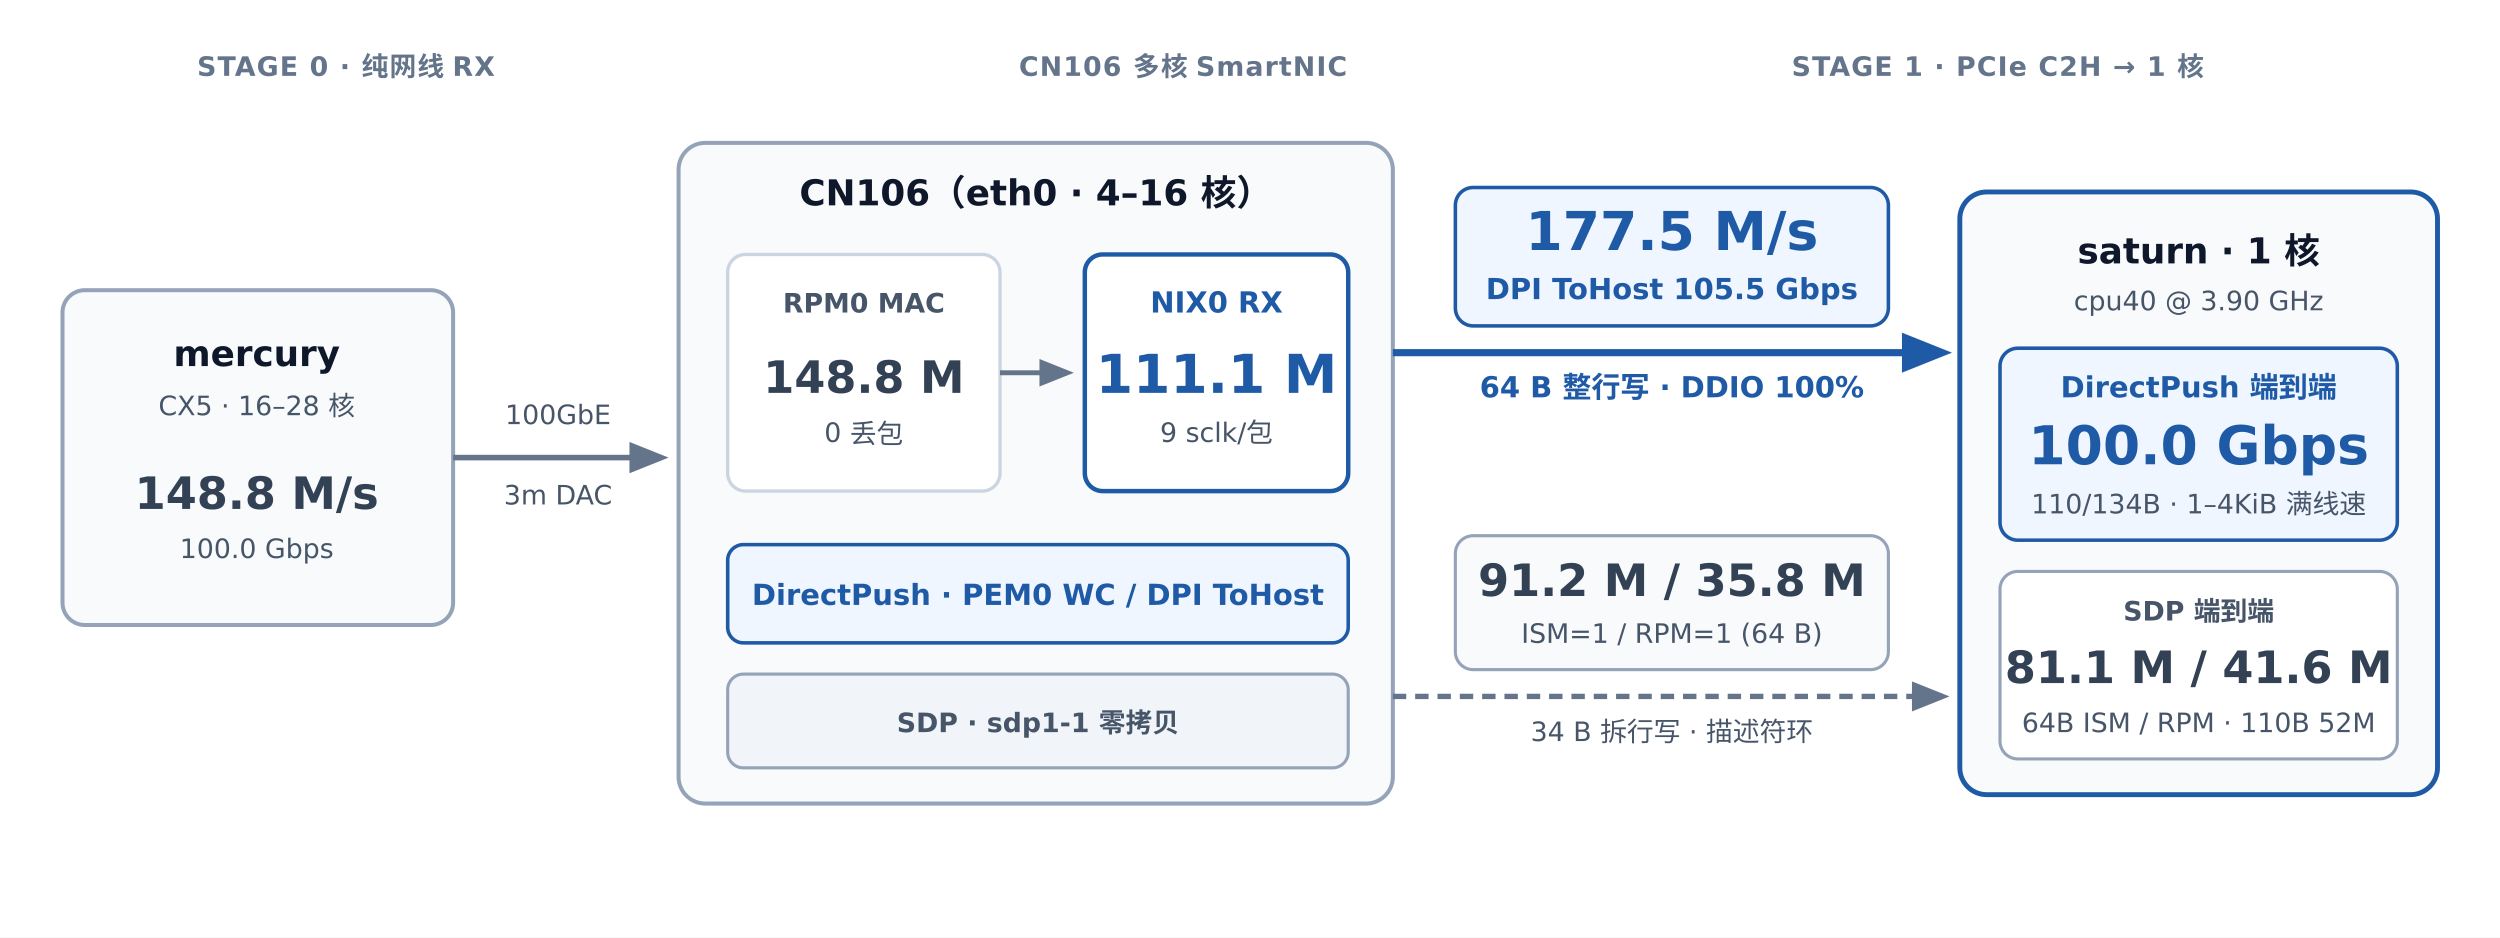
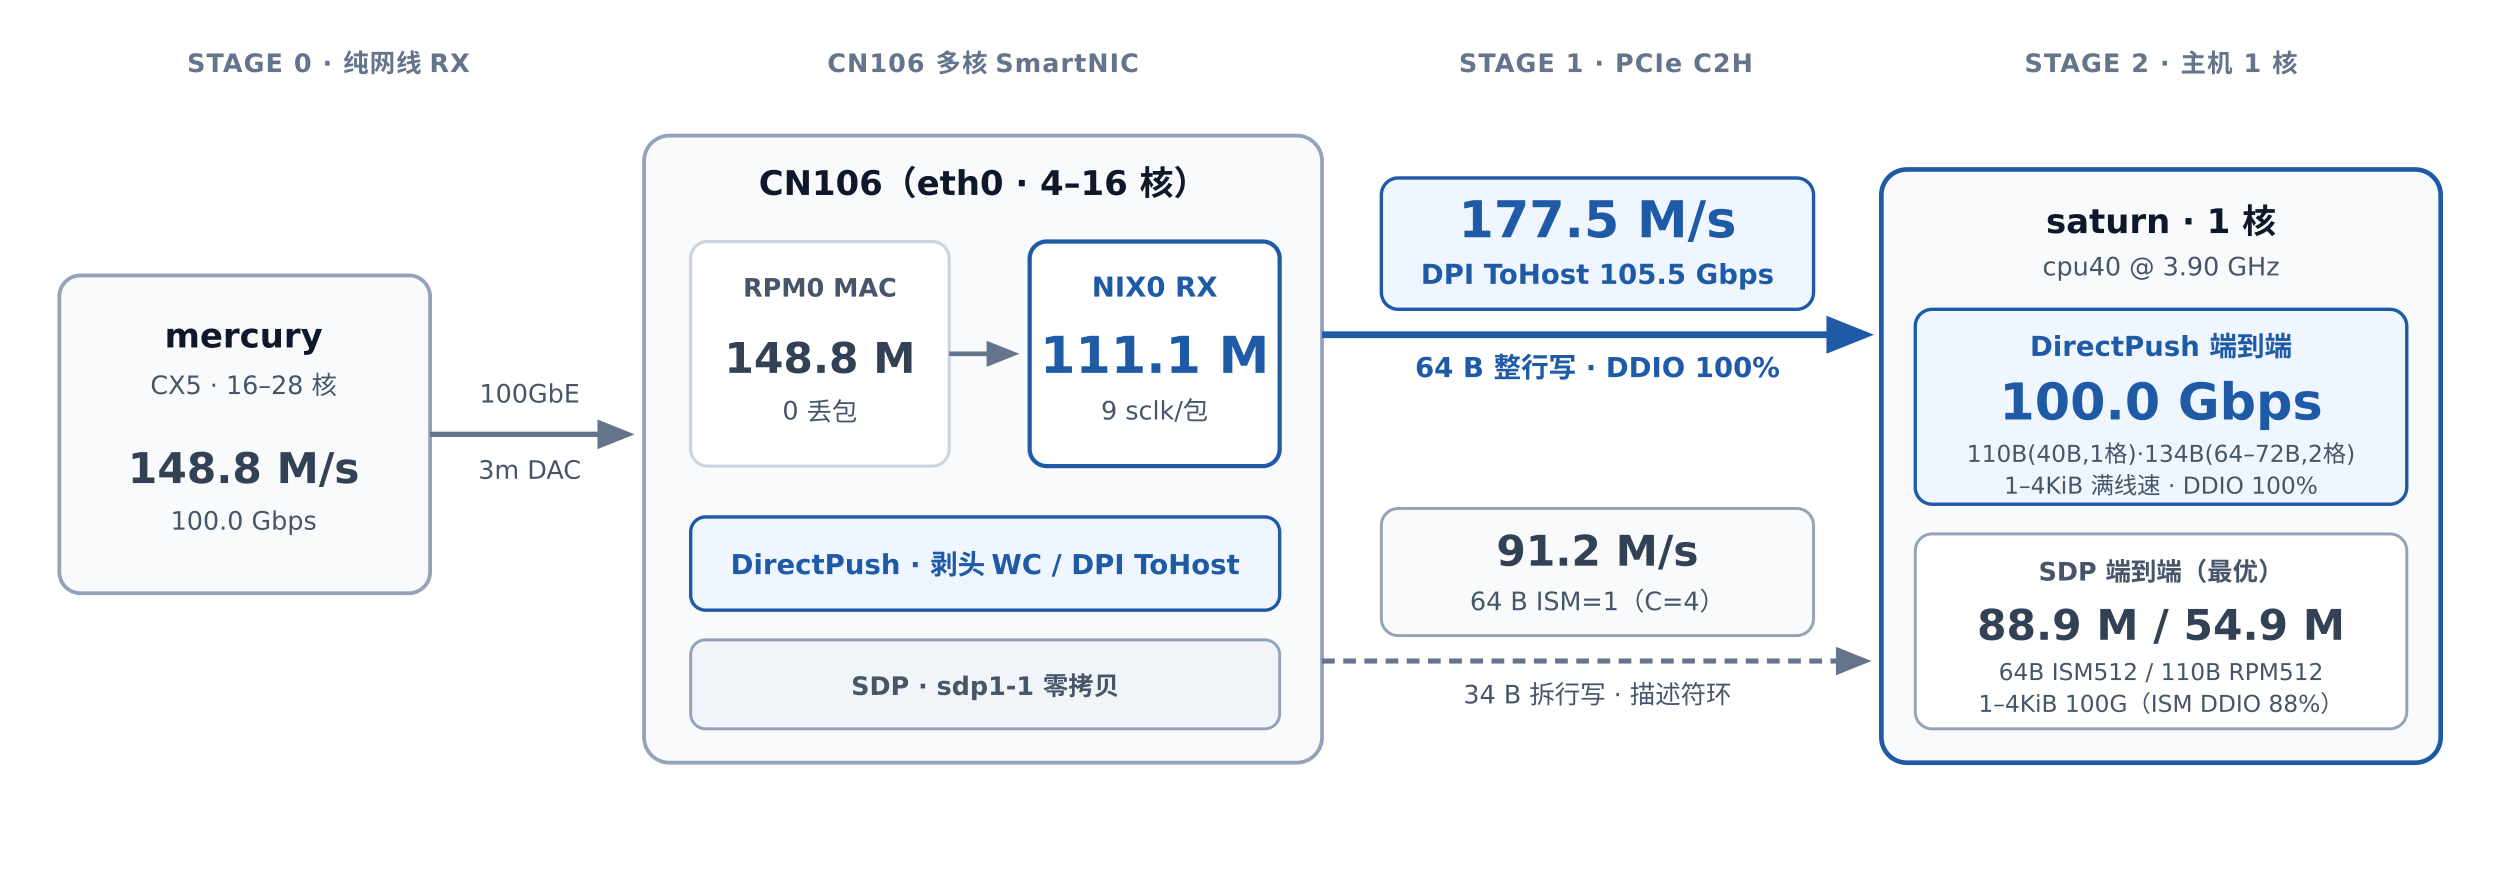
- <svg xmlns="http://www.w3.org/2000/svg" viewBox="0 0 1120 420" width="1120" height="420">
+ <svg xmlns="http://www.w3.org/2000/svg" viewBox="0 0 1180 420" width="1180" height="420">
  <defs>
    <marker id="arr-gray" viewBox="0 0 10 10" refX="8" refY="5" markerWidth="7" markerHeight="7" orient="auto-start-reverse">
      <path d="M 0 1 L 10 5 L 0 9 z" fill="#64748b" />
    </marker>
    <marker id="arr-blue" viewBox="0 0 10 10" refX="8" refY="5" markerWidth="7" markerHeight="7" orient="auto-start-reverse">
      <path d="M 0 1 L 10 5 L 0 9 z" fill="#1f5aa6" />
    </marker>
    <style>
      .t-sans { font-family: "DejaVu Sans", "Droid Sans Fallback", sans-serif; }
      .box-title { font-size: 16px; font-weight: 700; fill: #0f172a; }
      .box-sub { font-size: 12px; fill: #475569; }
      .stage-tag { font-size: 12px; font-weight: 700; fill: #64748b; letter-spacing: 0.5px; }
      .num-big { font-size: 24px; font-weight: 700; fill: #1f5aa6; }
      .num-gray { font-size: 20px; font-weight: 700; fill: #334155; }
      .lbl-sm { font-size: 12px; fill: #475569; }
+       .lbl-xs { font-size: 11px; fill: #475569; }
      .lbl-accent { font-size: 13px; font-weight: 700; fill: #1f5aa6; }
    </style>
  </defs>
-   <rect width="1120" height="420" fill="#ffffff" />
+   <rect width="1180" height="420" fill="#ffffff" />
  <text x="155" y="34" text-anchor="middle" class="t-sans stage-tag">STAGE 0 · 纯网线 RX</text>
-   <text x="530" y="34" text-anchor="middle" class="t-sans stage-tag">CN106 多核 SmartNIC</text>
-   <text x="895" y="34" text-anchor="middle" class="t-sans stage-tag">STAGE 1 · PCIe C2H → 1 核</text>
+   <text x="464" y="34" text-anchor="middle" class="t-sans stage-tag">CN106 多核 SmartNIC</text>
+   <text x="758" y="34" text-anchor="middle" class="t-sans stage-tag">STAGE 1 · PCIe C2H</text>
+   <text x="1020" y="34" text-anchor="middle" class="t-sans stage-tag">STAGE 2 · 主机 1 核</text>
  <rect x="28" y="130" width="175" height="150" rx="10" fill="#f8fafc" stroke="#94a3b8" stroke-width="1.8" />
  <text x="115" y="164" text-anchor="middle" class="t-sans box-title">mercury</text>
  <text x="115" y="186" text-anchor="middle" class="t-sans box-sub">CX5 · 16–28 核</text>
  <text x="115" y="228" text-anchor="middle" class="t-sans num-gray">148.8 M/s</text>
  <text x="115" y="250" text-anchor="middle" class="t-sans lbl-sm">100.0 Gbps</text>
  <line x1="203" y1="205" x2="296" y2="205" stroke="#64748b" stroke-width="2.5" marker-end="url(#arr-gray)" />
  <text x="250" y="190" text-anchor="middle" class="t-sans lbl-sm">100GbE</text>
  <text x="250" y="226" text-anchor="middle" class="t-sans lbl-sm">3m DAC</text>
  <rect x="304" y="64" width="320" height="296" rx="12" fill="#f8fafc" stroke="#94a3b8" stroke-width="1.8" />
  <text x="464" y="92" text-anchor="middle" class="t-sans box-title">CN106（eth0 · 4–16 核）</text>
  <rect x="326" y="114" width="122" height="106" rx="8" fill="#ffffff" stroke="#cbd5e1" stroke-width="1.5" />
  <text x="387" y="140" text-anchor="middle" class="t-sans box-sub" font-weight="700">RPM0 MAC</text>
  <text x="387" y="176" text-anchor="middle" class="t-sans num-gray">148.8 M</text>
  <text x="387" y="198" text-anchor="middle" class="t-sans lbl-sm">0 丢包</text>
  <line x1="448" y1="167" x2="478" y2="167" stroke="#64748b" stroke-width="2.2" marker-end="url(#arr-gray)" />
  <rect x="486" y="114" width="118" height="106" rx="8" fill="#ffffff" stroke="#1f5aa6" stroke-width="2.0" />
  <text x="545" y="140" text-anchor="middle" class="t-sans lbl-accent">NIX0 RX</text>
  <text x="545" y="176" text-anchor="middle" class="t-sans num-big">111.1 M</text>
  <text x="545" y="198" text-anchor="middle" class="t-sans lbl-sm">9 sclk/包</text>
  <rect x="326" y="244" width="278" height="44" rx="7" fill="#eff6ff" stroke="#1f5aa6" stroke-width="1.6" />
-   <text x="465" y="271" text-anchor="middle" class="t-sans lbl-accent">DirectPush · PEM0 WC / DPI ToHost</text>
+   <text x="465" y="271" text-anchor="middle" class="t-sans lbl-accent">DirectPush · 剥头 WC / DPI ToHost</text>
  <rect x="326" y="302" width="278" height="42" rx="7" fill="#f1f5f9" stroke="#94a3b8" stroke-width="1.4" />
  <text x="465" y="328" text-anchor="middle" class="t-sans box-sub" font-weight="700">SDP · sdp1-1 零拷贝</text>
-   <line x1="624" y1="158" x2="870" y2="158" stroke="#1f5aa6" stroke-width="3.2" marker-end="url(#arr-blue)" />
-   <rect x="652" y="84" width="194" height="62" rx="8" fill="#eff6ff" stroke="#1f5aa6" stroke-width="1.6" />
-   <text x="749" y="112" text-anchor="middle" class="t-sans num-big" id="dp-s1-64">177.5 M/s</text>
-   <text x="749" y="134" text-anchor="middle" class="t-sans lbl-accent" id="dp-s1-dma">DPI ToHost 105.5 Gbps</text>
-   <text x="749" y="178" text-anchor="middle" class="t-sans lbl-accent">64 B 整行写 · DDIO 100%</text>
-   <line x1="624" y1="312" x2="870" y2="312" stroke="#64748b" stroke-width="2.4" stroke-dasharray="6,4" marker-end="url(#arr-gray)" />
-   <rect x="652" y="240" width="194" height="60" rx="8" fill="#f8fafc" stroke="#94a3b8" stroke-width="1.4" />
-   <text x="749" y="267" text-anchor="middle" class="t-sans num-gray" id="sdp-s1-ism">91.2 M / 35.8 M</text>
-   <text x="749" y="288" text-anchor="middle" class="t-sans lbl-sm">ISM=1 / RPM=1 (64 B)</text>
-   <text x="749" y="332" text-anchor="middle" class="t-sans lbl-sm">34 B 拆行写 · 描述符环</text>
-   <rect x="878" y="86" width="214" height="270" rx="12" fill="#f8fafc" stroke="#1f5aa6" stroke-width="2.2" />
-   <text x="985" y="118" text-anchor="middle" class="t-sans box-title">saturn · 1 核</text>
-   <text x="985" y="139" text-anchor="middle" class="t-sans box-sub">cpu40 @ 3.90 GHz</text>
-   <rect x="896" y="156" width="178" height="86" rx="8" fill="#eff6ff" stroke="#1f5aa6" stroke-width="1.6" />
-   <text x="985" y="178" text-anchor="middle" class="t-sans lbl-accent">DirectPush 端到端</text>
-   <text x="985" y="208" text-anchor="middle" class="t-sans num-big" id="dp-e2e-main">100.0 Gbps</text>
-   <text x="985" y="230" text-anchor="middle" class="t-sans lbl-sm" font-size="11" id="dp-e2e-sub">110/134B · 1–4KiB 满线速</text>
-   <rect x="896" y="256" width="178" height="84" rx="8" fill="#ffffff" stroke="#94a3b8" stroke-width="1.4" />
-   <text x="985" y="278" text-anchor="middle" class="t-sans box-sub" font-weight="700">SDP 端到端</text>
-   <text x="985" y="306" text-anchor="middle" class="t-sans num-gray" id="sdp-e2e-main">81.1 M / 41.6 M</text>
-   <text x="985" y="328" text-anchor="middle" class="t-sans lbl-sm" id="sdp-e2e-sub">64B ISM / RPM · 110B 52M</text>
+   <line x1="624" y1="158" x2="880" y2="158" stroke="#1f5aa6" stroke-width="3.2" marker-end="url(#arr-blue)" />
+   <rect x="652" y="84" width="204" height="62" rx="8" fill="#eff6ff" stroke="#1f5aa6" stroke-width="1.6" />
+   <text x="754" y="112" text-anchor="middle" class="t-sans num-big">177.5 M/s</text>
+   <text x="754" y="134" text-anchor="middle" class="t-sans lbl-accent">DPI ToHost 105.5 Gbps</text>
+   <text x="754" y="178" text-anchor="middle" class="t-sans lbl-accent">64 B 整行写 · DDIO 100%</text>
+   <line x1="624" y1="312" x2="880" y2="312" stroke="#64748b" stroke-width="2.4" stroke-dasharray="6,4" marker-end="url(#arr-gray)" />
+   <rect x="652" y="240" width="204" height="60" rx="8" fill="#f8fafc" stroke="#94a3b8" stroke-width="1.4" />
+   <text x="754" y="267" text-anchor="middle" class="t-sans num-gray">91.2 M/s</text>
+   <text x="754" y="288" text-anchor="middle" class="t-sans lbl-sm">64 B ISM=1（C=4）</text>
+   <text x="754" y="332" text-anchor="middle" class="t-sans lbl-sm">34 B 拆行写 · 描述符环</text>
+   <rect x="888" y="80" width="264" height="280" rx="12" fill="#f8fafc" stroke="#1f5aa6" stroke-width="2.2" />
+   <text x="1020" y="110" text-anchor="middle" class="t-sans box-title">saturn · 1 核</text>
+   <text x="1020" y="130" text-anchor="middle" class="t-sans box-sub">cpu40 @ 3.90 GHz</text>
+   <rect x="904" y="146" width="232" height="92" rx="8" fill="#eff6ff" stroke="#1f5aa6" stroke-width="1.6" />
+   <text x="1020" y="168" text-anchor="middle" class="t-sans lbl-accent">DirectPush 端到端</text>
+   <text x="1020" y="198" text-anchor="middle" class="t-sans num-big">100.0 Gbps</text>
+   <text x="1020" y="218" text-anchor="middle" class="t-sans lbl-xs">110B(40B,1格)·134B(64–72B,2格)</text>
+   <text x="1020" y="233" text-anchor="middle" class="t-sans lbl-xs">1–4KiB 满线速 · DDIO 100%</text>
+   <rect x="904" y="252" width="232" height="92" rx="8" fill="#ffffff" stroke="#94a3b8" stroke-width="1.4" />
+   <text x="1020" y="274" text-anchor="middle" class="t-sans box-sub" font-weight="700">SDP 端到端（最优）</text>
+   <text x="1020" y="302" text-anchor="middle" class="t-sans num-gray">88.9 M / 54.9 M</text>
+   <text x="1020" y="321" text-anchor="middle" class="t-sans lbl-xs">64B ISM512 / 110B RPM512</text>
+   <text x="1020" y="336" text-anchor="middle" class="t-sans lbl-xs">1–4KiB 100G（ISM DDIO 88%）</text>
</svg>
